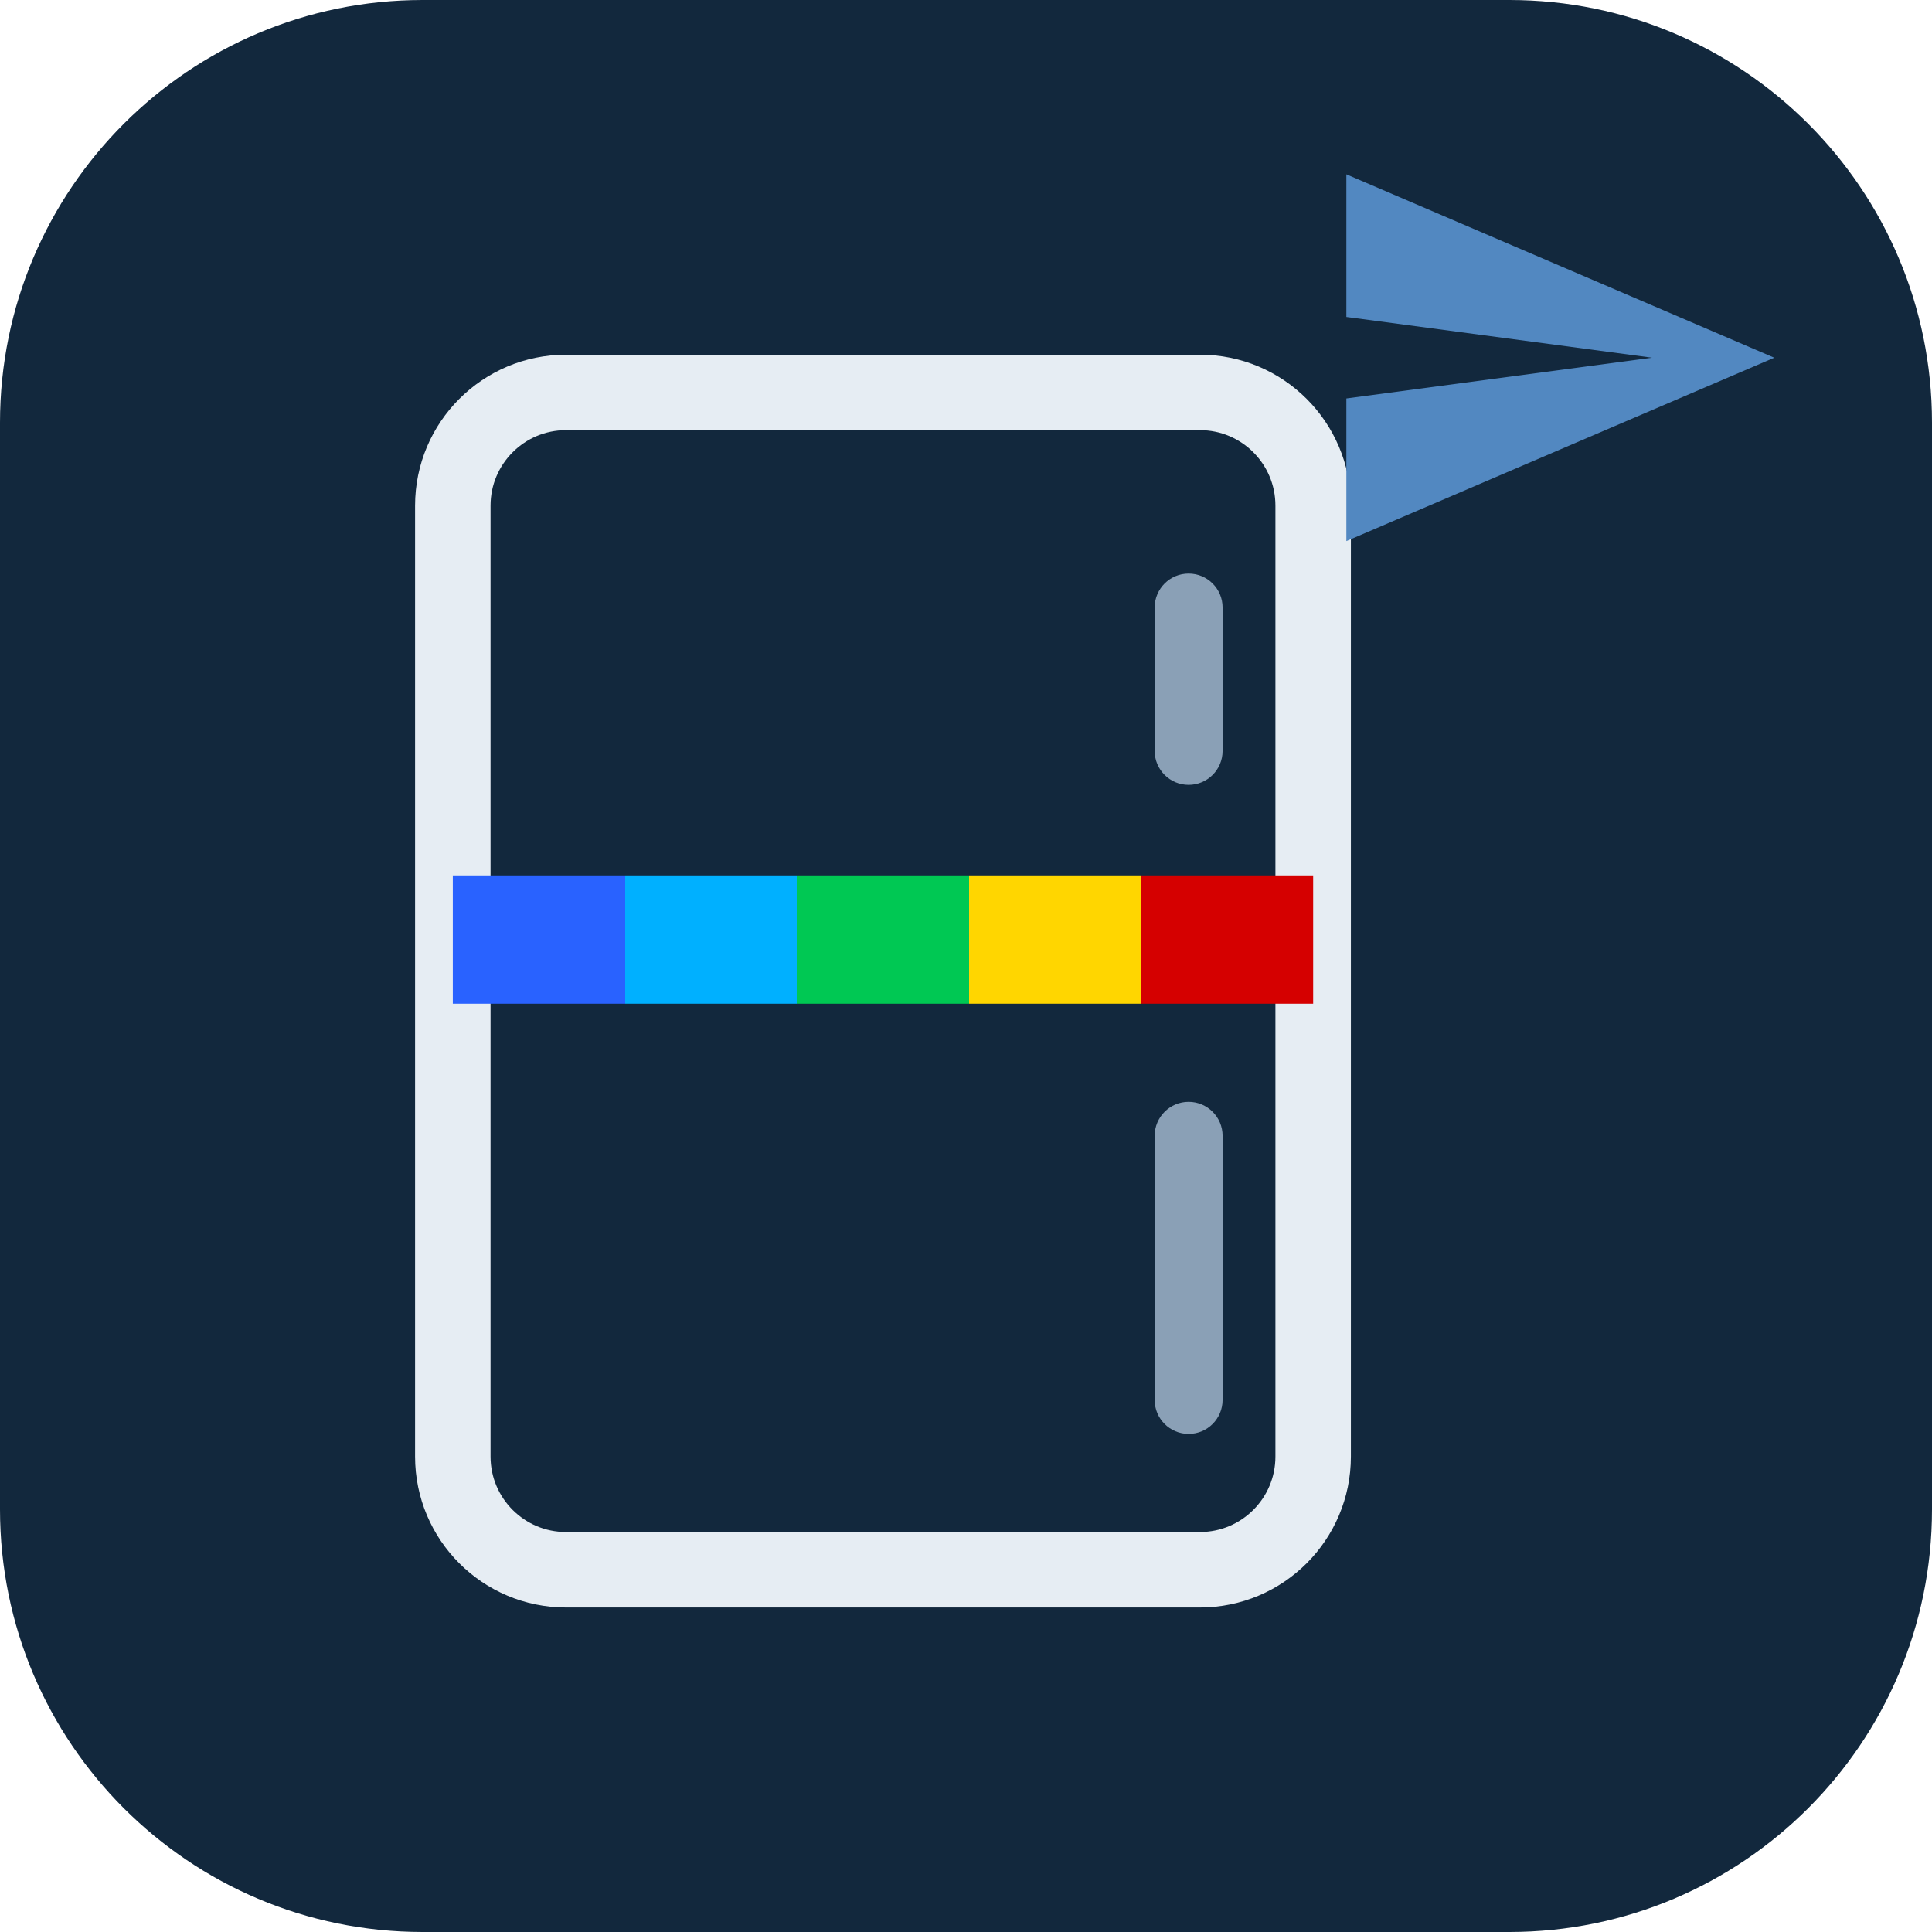
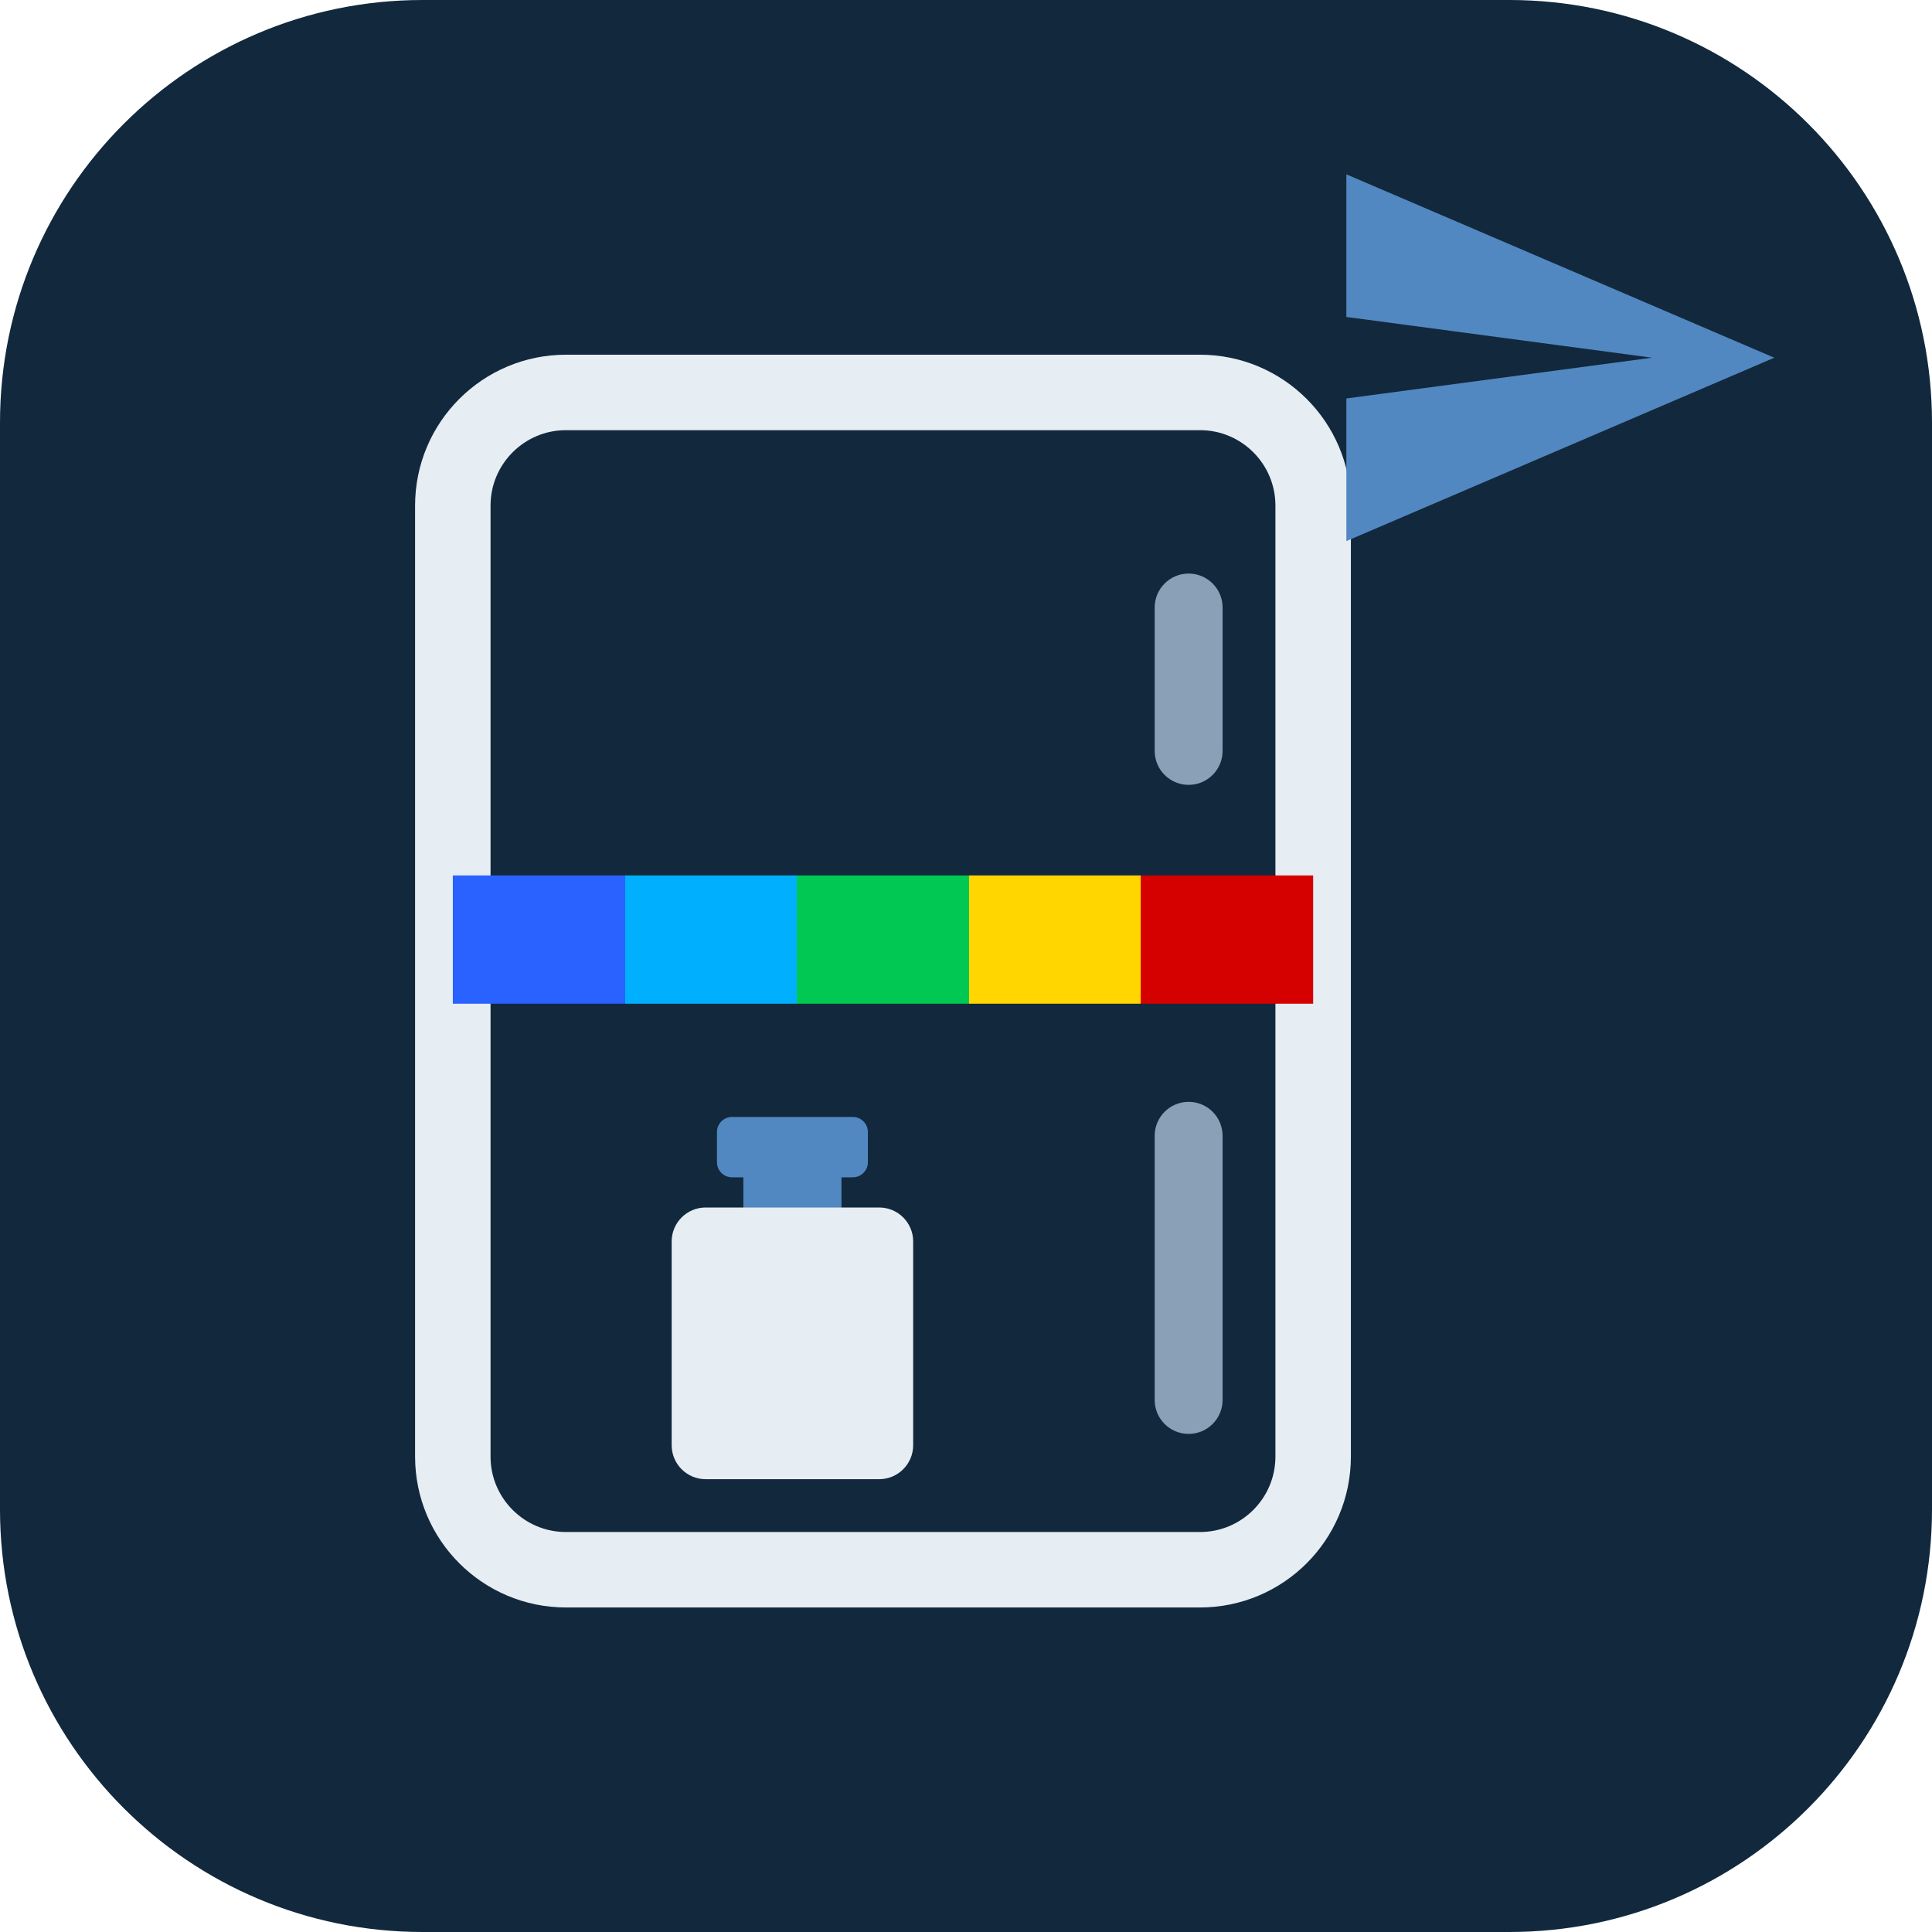
<svg xmlns="http://www.w3.org/2000/svg" viewBox="0 0 512 512" width="512" height="512" role="img" aria-label="TeleFridge logo: a fridge with a five-colour temperature-zone band across its door, and a paper plane leaving it.">
  <defs>
    <linearGradient id="zones" x1="0" y1="0" x2="1" y2="0">
      <stop offset="0.0" stop-color="#2962FF" />
      <stop offset="0.2" stop-color="#2962FF" />
      <stop offset="0.2" stop-color="#00B0FF" />
      <stop offset="0.4" stop-color="#00B0FF" />
      <stop offset="0.4" stop-color="#00C853" />
      <stop offset="0.6" stop-color="#00C853" />
      <stop offset="0.6" stop-color="#FFD600" />
      <stop offset="0.8" stop-color="#FFD600" />
      <stop offset="0.8" stop-color="#D50000" />
      <stop offset="1.0" stop-color="#D50000" />
    </linearGradient>
    <clipPath id="body">
      <rect x="120" y="104" width="228" height="312" rx="30" />
    </clipPath>
  </defs>
  <rect x="0" y="0" width="512" height="512" rx="112" fill="#12283d" />
  <rect x="120" y="104" width="228" height="312" rx="30" fill="none" stroke="#e6edf3" stroke-width="20" />
  <g clip-path="url(#body)">
    <rect x="120" y="232" width="228" height="34" fill="url(#zones)" />
  </g>
+   <g>
+     <rect x="190" y="296" width="40" height="16" rx="4" fill="#5288c1" />
+     <rect x="197" y="310" width="26" height="12" fill="#5288c1" />
+     <rect x="178" y="320" width="64" height="72" rx="9" fill="#e6edf3" />
+   </g>
  <rect x="306" y="152" width="18" height="56" rx="9" fill="#8aa0b6" />
  <rect x="306" y="292" width="18" height="88" rx="9" fill="#8aa0b6" />
  <g transform="translate(346 30) scale(5.4)">
    <path d="M2 21 L23 12 L2 3 L2 10 L17 12 L2 14 Z" fill="#5288c1" />
  </g>
</svg>
